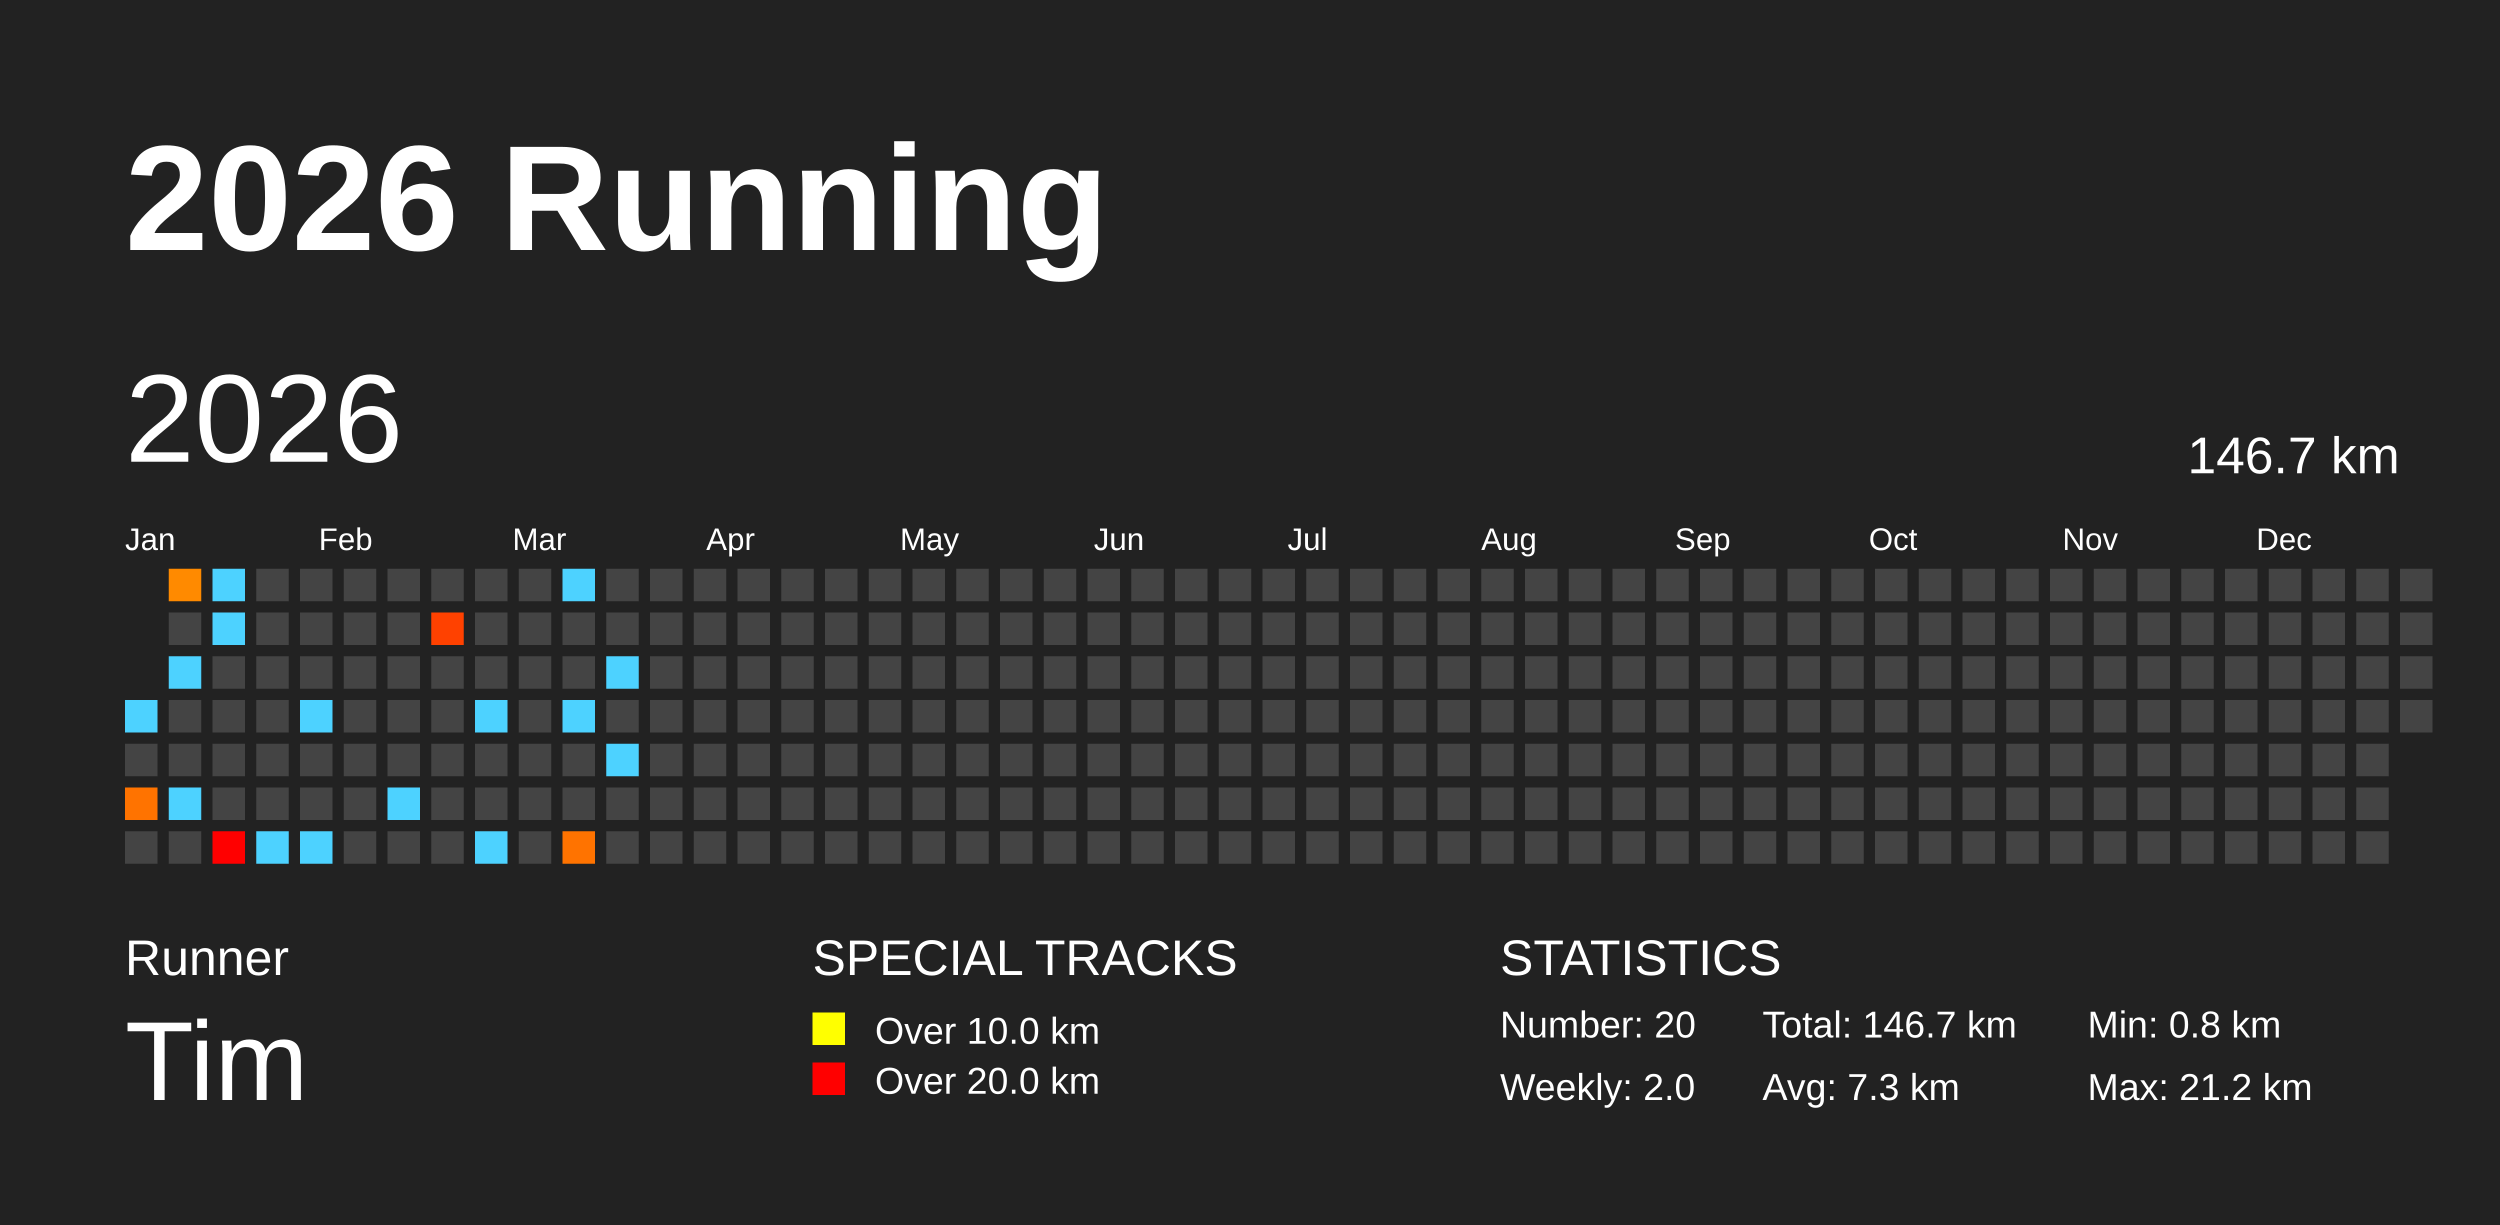
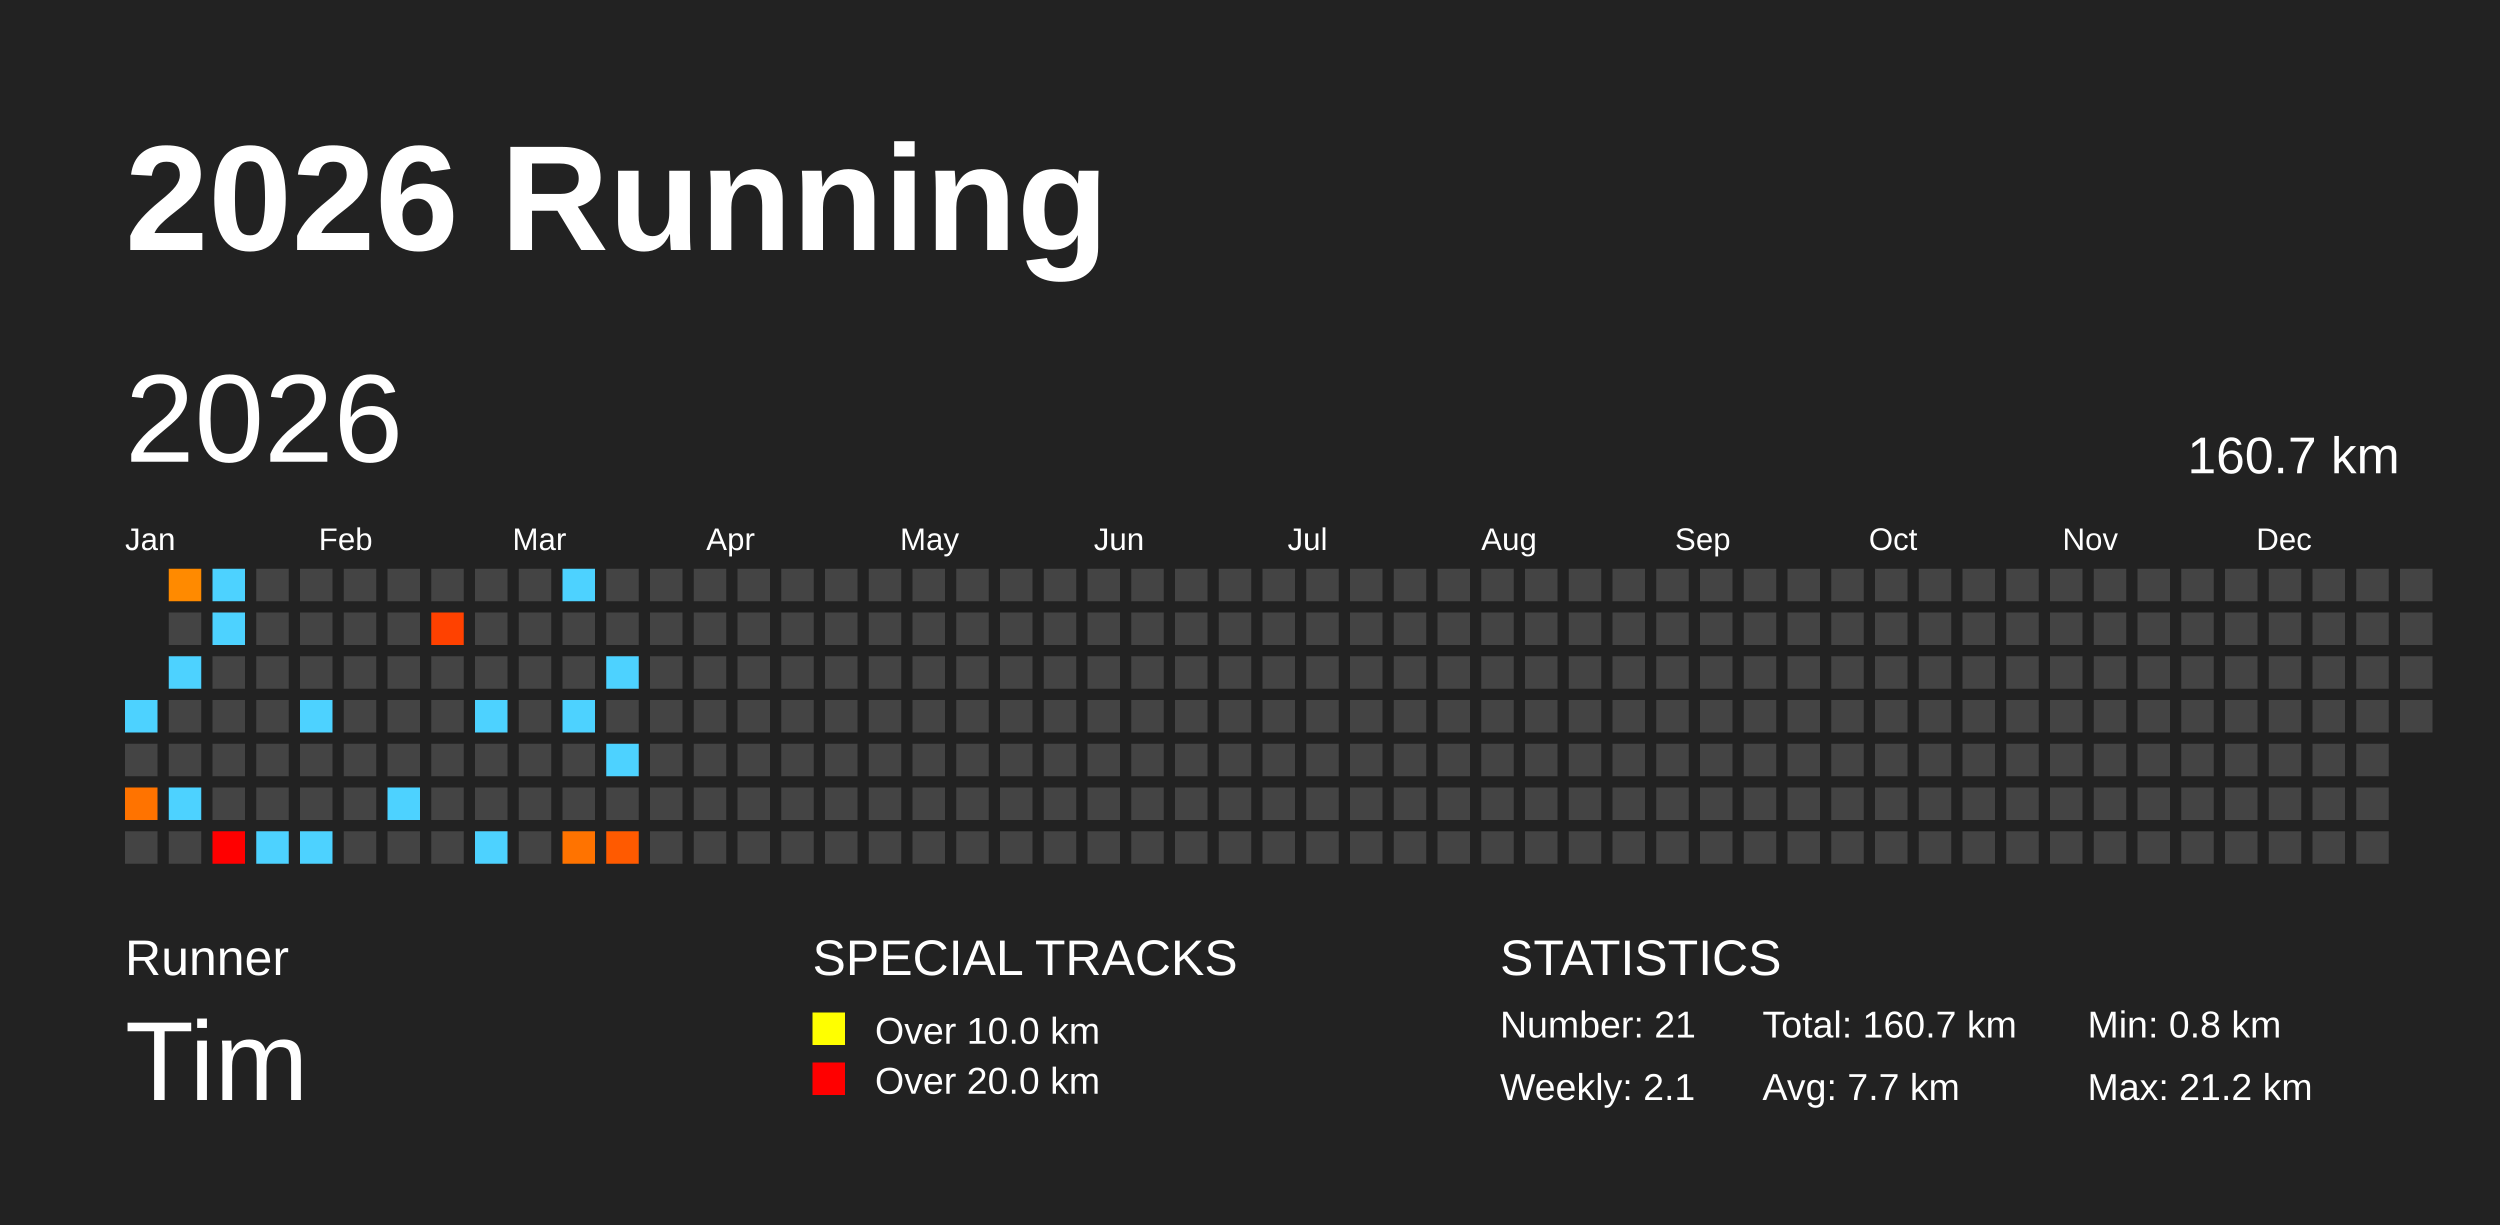
<svg xmlns="http://www.w3.org/2000/svg" baseProfile="full" height="98mm" version="1.1" viewBox="0,0,200,98" width="200mm">
  <defs />
  <rect fill="#222222" height="98" width="200" x="0" y="0" />
  <text fill="#FFFFFF" style="font-size:12px; font-family:Arial; font-weight:bold;" x="10" y="20">2026 Running</text>
  <text fill="#FFFFFF" style="font-size:4px; font-family:Arial" x="10" y="78">Runner</text>
  <text fill="#FFFFFF" style="font-size:9px; font-family:Arial" x="10" y="88">Tim</text>
  <text fill="#FFFFFF" style="font-size:4px; font-family:Arial" x="65" y="78">SPECIAL TRACKS</text>
  <rect fill="yellow" height="2.6" width="2.6" x="65" y="81" />
  <text fill="#FFFFFF" style="font-size:3px; font-family:Arial" x="70" y="83.5">Over 10.0 km</text>
  <rect fill="red" height="2.6" width="2.6" x="65" y="85" />
  <text fill="#FFFFFF" style="font-size:3px; font-family:Arial" x="70" y="87.5">Over 20.0 km</text>
  <text fill="#FFFFFF" style="font-size:4px; font-family:Arial" x="120" y="78">STATISTICS</text>
-   <text fill="#FFFFFF" style="font-size:3px; font-family:Arial" x="120" y="83">Number: 20</text>
-   <text fill="#FFFFFF" style="font-size:3px; font-family:Arial" x="120" y="88">Weekly: 2.0</text>
-   <text fill="#FFFFFF" style="font-size:3px; font-family:Arial" x="141" y="83">Total: 146.7 km</text>
-   <text fill="#FFFFFF" style="font-size:3px; font-family:Arial" x="141" y="88">Avg: 7.3 km</text>
+   <text fill="#FFFFFF" style="font-size:3px; font-family:Arial" x="120" y="83">Number: 21</text>
+   <text fill="#FFFFFF" style="font-size:3px; font-family:Arial" x="120" y="88">Weekly: 2.1</text>
+   <text fill="#FFFFFF" style="font-size:3px; font-family:Arial" x="141" y="83">Total: 160.7 km</text>
+   <text fill="#FFFFFF" style="font-size:3px; font-family:Arial" x="141" y="88">Avg: 7.7 km</text>
  <text fill="#FFFFFF" style="font-size:3px; font-family:Arial" x="167" y="83">Min: 0.8 km</text>
  <text fill="#FFFFFF" style="font-size:3px; font-family:Arial" x="167" y="88">Max: 21.2 km</text>
  <text dominant-baseline="hanging" fill="#FFFFFF" style="font-size:10.0px; font-family:Arial;" x="10" y="30">2026</text>
-   <text dominant-baseline="hanging" fill="#FFFFFF" style="font-size:4.125px; font-family:Arial;" x="175" y="35">146.7 km</text>
+   <text dominant-baseline="hanging" fill="#FFFFFF" style="font-size:4.125px; font-family:Arial;" x="175" y="35">160.7 km</text>
  <text fill="#FFFFFF" style="font-size:2.5px; font-family:Arial" x="10.0" y="44">Jan</text>
  <text fill="#FFFFFF" style="font-size:2.5px; font-family:Arial" x="25.5" y="44">Feb</text>
  <text fill="#FFFFFF" style="font-size:2.5px; font-family:Arial" x="41.0" y="44">Mar</text>
  <text fill="#FFFFFF" style="font-size:2.5px; font-family:Arial" x="56.5" y="44">Apr</text>
  <text fill="#FFFFFF" style="font-size:2.5px; font-family:Arial" x="72.0" y="44">May</text>
  <text fill="#FFFFFF" style="font-size:2.5px; font-family:Arial" x="87.5" y="44">Jun</text>
  <text fill="#FFFFFF" style="font-size:2.5px; font-family:Arial" x="103.0" y="44">Jul</text>
  <text fill="#FFFFFF" style="font-size:2.5px; font-family:Arial" x="118.5" y="44">Aug</text>
  <text fill="#FFFFFF" style="font-size:2.5px; font-family:Arial" x="134.0" y="44">Sep</text>
  <text fill="#FFFFFF" style="font-size:2.5px; font-family:Arial" x="149.5" y="44">Oct</text>
  <text fill="#FFFFFF" style="font-size:2.5px; font-family:Arial" x="165.0" y="44">Nov</text>
  <text fill="#FFFFFF" style="font-size:2.5px; font-family:Arial" x="180.5" y="44">Dec</text>
  <rect fill="#4dd2ff" height="2.6" width="2.6" x="10.0" y="56.0" />
  <rect fill="#444444" height="2.6" width="2.6" x="10.0" y="59.5" />
  <rect fill="#ff7300" height="2.6" width="2.6" x="10.0" y="63.0" />
  <rect fill="#444444" height="2.6" width="2.6" x="10.0" y="66.5" />
  <rect fill="#ff8a00" height="2.6" width="2.6" x="13.5" y="45.5" />
  <rect fill="#444444" height="2.6" width="2.6" x="13.5" y="49.0" />
  <rect fill="#4dd2ff" height="2.6" width="2.6" x="13.5" y="52.5" />
  <rect fill="#444444" height="2.6" width="2.6" x="13.5" y="56.0" />
  <rect fill="#444444" height="2.6" width="2.6" x="13.5" y="59.5" />
  <rect fill="#4dd2ff" height="2.6" width="2.6" x="13.5" y="63.0" />
  <rect fill="#444444" height="2.6" width="2.6" x="13.5" y="66.5" />
  <rect fill="#4dd2ff" height="2.6" width="2.6" x="17.0" y="45.5" />
  <rect fill="#4dd2ff" height="2.6" width="2.6" x="17.0" y="49.0" />
  <rect fill="#444444" height="2.6" width="2.6" x="17.0" y="52.5" />
  <rect fill="#444444" height="2.6" width="2.6" x="17.0" y="56.0" />
  <rect fill="#444444" height="2.6" width="2.6" x="17.0" y="59.5" />
  <rect fill="#444444" height="2.6" width="2.6" x="17.0" y="63.0" />
  <rect fill="red" height="2.6" width="2.6" x="17.0" y="66.5" />
  <rect fill="#444444" height="2.6" width="2.6" x="20.5" y="45.5" />
  <rect fill="#444444" height="2.6" width="2.6" x="20.5" y="49.0" />
  <rect fill="#444444" height="2.6" width="2.6" x="20.5" y="52.5" />
  <rect fill="#444444" height="2.6" width="2.6" x="20.5" y="56.0" />
  <rect fill="#444444" height="2.6" width="2.6" x="20.5" y="59.5" />
  <rect fill="#444444" height="2.6" width="2.6" x="20.5" y="63.0" />
  <rect fill="#4dd2ff" height="2.6" width="2.6" x="20.5" y="66.5" />
  <rect fill="#444444" height="2.6" width="2.6" x="24.0" y="45.5" />
  <rect fill="#444444" height="2.6" width="2.6" x="24.0" y="49.0" />
  <rect fill="#444444" height="2.6" width="2.6" x="24.0" y="52.5" />
  <rect fill="#4dd2ff" height="2.6" width="2.6" x="24.0" y="56.0" />
  <rect fill="#444444" height="2.6" width="2.6" x="24.0" y="59.5" />
  <rect fill="#444444" height="2.6" width="2.6" x="24.0" y="63.0" />
  <rect fill="#4dd2ff" height="2.6" width="2.6" x="24.0" y="66.5" />
  <rect fill="#444444" height="2.6" width="2.6" x="27.5" y="45.5" />
  <rect fill="#444444" height="2.6" width="2.6" x="27.5" y="49.0" />
  <rect fill="#444444" height="2.6" width="2.6" x="27.5" y="52.5" />
  <rect fill="#444444" height="2.6" width="2.6" x="27.5" y="56.0" />
  <rect fill="#444444" height="2.6" width="2.6" x="27.5" y="59.5" />
  <rect fill="#444444" height="2.6" width="2.6" x="27.5" y="63.0" />
  <rect fill="#444444" height="2.6" width="2.6" x="27.5" y="66.5" />
  <rect fill="#444444" height="2.6" width="2.6" x="31.0" y="45.5" />
  <rect fill="#444444" height="2.6" width="2.6" x="31.0" y="49.0" />
  <rect fill="#444444" height="2.6" width="2.6" x="31.0" y="52.5" />
  <rect fill="#444444" height="2.6" width="2.6" x="31.0" y="56.0" />
  <rect fill="#444444" height="2.6" width="2.6" x="31.0" y="59.5" />
  <rect fill="#4dd2ff" height="2.6" width="2.6" x="31.0" y="63.0" />
  <rect fill="#444444" height="2.6" width="2.6" x="31.0" y="66.5" />
  <rect fill="#444444" height="2.6" width="2.6" x="34.5" y="45.5" />
  <rect fill="#ff4100" height="2.6" width="2.6" x="34.5" y="49.0" />
  <rect fill="#444444" height="2.6" width="2.6" x="34.5" y="52.5" />
  <rect fill="#444444" height="2.6" width="2.6" x="34.5" y="56.0" />
  <rect fill="#444444" height="2.6" width="2.6" x="34.5" y="59.5" />
  <rect fill="#444444" height="2.6" width="2.6" x="34.5" y="63.0" />
  <rect fill="#444444" height="2.6" width="2.6" x="34.5" y="66.5" />
  <rect fill="#444444" height="2.6" width="2.6" x="38.0" y="45.5" />
  <rect fill="#444444" height="2.6" width="2.6" x="38.0" y="49.0" />
  <rect fill="#444444" height="2.6" width="2.6" x="38.0" y="52.5" />
  <rect fill="#4dd2ff" height="2.6" width="2.6" x="38.0" y="56.0" />
  <rect fill="#444444" height="2.6" width="2.6" x="38.0" y="59.5" />
  <rect fill="#444444" height="2.6" width="2.6" x="38.0" y="63.0" />
  <rect fill="#4dd2ff" height="2.6" width="2.6" x="38.0" y="66.5" />
  <rect fill="#444444" height="2.6" width="2.6" x="41.5" y="45.5" />
  <rect fill="#444444" height="2.6" width="2.6" x="41.5" y="49.0" />
  <rect fill="#444444" height="2.6" width="2.6" x="41.5" y="52.5" />
  <rect fill="#444444" height="2.6" width="2.6" x="41.5" y="56.0" />
  <rect fill="#444444" height="2.6" width="2.6" x="41.5" y="59.5" />
  <rect fill="#444444" height="2.6" width="2.6" x="41.5" y="63.0" />
  <rect fill="#444444" height="2.6" width="2.6" x="41.5" y="66.5" />
  <rect fill="#4dd2ff" height="2.6" width="2.6" x="45.0" y="45.5" />
  <rect fill="#444444" height="2.6" width="2.6" x="45.0" y="49.0" />
  <rect fill="#444444" height="2.6" width="2.6" x="45.0" y="52.5" />
  <rect fill="#4dd2ff" height="2.6" width="2.6" x="45.0" y="56.0" />
  <rect fill="#444444" height="2.6" width="2.6" x="45.0" y="59.5" />
  <rect fill="#444444" height="2.6" width="2.6" x="45.0" y="63.0" />
  <rect fill="#ff7300" height="2.6" width="2.6" x="45.0" y="66.5" />
  <rect fill="#444444" height="2.6" width="2.6" x="48.5" y="45.5" />
  <rect fill="#444444" height="2.6" width="2.6" x="48.5" y="49.0" />
  <rect fill="#4dd2ff" height="2.6" width="2.6" x="48.5" y="52.5" />
  <rect fill="#444444" height="2.6" width="2.6" x="48.5" y="56.0" />
  <rect fill="#4dd2ff" height="2.6" width="2.6" x="48.5" y="59.5" />
  <rect fill="#444444" height="2.6" width="2.6" x="48.5" y="63.0" />
-   <rect fill="#444444" height="2.6" width="2.6" x="48.5" y="66.5" />
+   <rect fill="#ff5a00" height="2.6" width="2.6" x="48.5" y="66.5" />
  <rect fill="#444444" height="2.6" width="2.6" x="52.0" y="45.5" />
  <rect fill="#444444" height="2.6" width="2.6" x="52.0" y="49.0" />
  <rect fill="#444444" height="2.6" width="2.6" x="52.0" y="52.5" />
  <rect fill="#444444" height="2.6" width="2.6" x="52.0" y="56.0" />
  <rect fill="#444444" height="2.6" width="2.6" x="52.0" y="59.5" />
  <rect fill="#444444" height="2.6" width="2.6" x="52.0" y="63.0" />
  <rect fill="#444444" height="2.6" width="2.6" x="52.0" y="66.5" />
  <rect fill="#444444" height="2.6" width="2.6" x="55.5" y="45.5" />
  <rect fill="#444444" height="2.6" width="2.6" x="55.5" y="49.0" />
  <rect fill="#444444" height="2.6" width="2.6" x="55.5" y="52.5" />
  <rect fill="#444444" height="2.6" width="2.6" x="55.5" y="56.0" />
  <rect fill="#444444" height="2.6" width="2.6" x="55.5" y="59.5" />
  <rect fill="#444444" height="2.6" width="2.6" x="55.5" y="63.0" />
  <rect fill="#444444" height="2.6" width="2.6" x="55.5" y="66.5" />
  <rect fill="#444444" height="2.6" width="2.6" x="59.0" y="45.5" />
  <rect fill="#444444" height="2.6" width="2.6" x="59.0" y="49.0" />
  <rect fill="#444444" height="2.6" width="2.6" x="59.0" y="52.5" />
  <rect fill="#444444" height="2.6" width="2.6" x="59.0" y="56.0" />
  <rect fill="#444444" height="2.6" width="2.6" x="59.0" y="59.5" />
  <rect fill="#444444" height="2.6" width="2.6" x="59.0" y="63.0" />
  <rect fill="#444444" height="2.6" width="2.6" x="59.0" y="66.5" />
  <rect fill="#444444" height="2.6" width="2.6" x="62.5" y="45.5" />
  <rect fill="#444444" height="2.6" width="2.6" x="62.5" y="49.0" />
  <rect fill="#444444" height="2.6" width="2.6" x="62.5" y="52.5" />
  <rect fill="#444444" height="2.6" width="2.6" x="62.5" y="56.0" />
  <rect fill="#444444" height="2.6" width="2.6" x="62.5" y="59.5" />
  <rect fill="#444444" height="2.6" width="2.6" x="62.5" y="63.0" />
  <rect fill="#444444" height="2.6" width="2.6" x="62.5" y="66.5" />
  <rect fill="#444444" height="2.6" width="2.6" x="66.0" y="45.5" />
  <rect fill="#444444" height="2.6" width="2.6" x="66.0" y="49.0" />
  <rect fill="#444444" height="2.6" width="2.6" x="66.0" y="52.5" />
  <rect fill="#444444" height="2.6" width="2.6" x="66.0" y="56.0" />
  <rect fill="#444444" height="2.6" width="2.6" x="66.0" y="59.5" />
  <rect fill="#444444" height="2.6" width="2.6" x="66.0" y="63.0" />
  <rect fill="#444444" height="2.6" width="2.6" x="66.0" y="66.5" />
  <rect fill="#444444" height="2.6" width="2.6" x="69.5" y="45.5" />
  <rect fill="#444444" height="2.6" width="2.6" x="69.5" y="49.0" />
  <rect fill="#444444" height="2.6" width="2.6" x="69.5" y="52.5" />
  <rect fill="#444444" height="2.6" width="2.6" x="69.5" y="56.0" />
  <rect fill="#444444" height="2.6" width="2.6" x="69.5" y="59.5" />
  <rect fill="#444444" height="2.6" width="2.6" x="69.5" y="63.0" />
  <rect fill="#444444" height="2.6" width="2.6" x="69.5" y="66.5" />
  <rect fill="#444444" height="2.6" width="2.6" x="73.0" y="45.5" />
  <rect fill="#444444" height="2.6" width="2.6" x="73.0" y="49.0" />
  <rect fill="#444444" height="2.6" width="2.6" x="73.0" y="52.5" />
  <rect fill="#444444" height="2.6" width="2.6" x="73.0" y="56.0" />
  <rect fill="#444444" height="2.6" width="2.6" x="73.0" y="59.5" />
  <rect fill="#444444" height="2.6" width="2.6" x="73.0" y="63.0" />
  <rect fill="#444444" height="2.6" width="2.6" x="73.0" y="66.5" />
  <rect fill="#444444" height="2.6" width="2.6" x="76.5" y="45.5" />
  <rect fill="#444444" height="2.6" width="2.6" x="76.5" y="49.0" />
  <rect fill="#444444" height="2.6" width="2.6" x="76.5" y="52.5" />
  <rect fill="#444444" height="2.6" width="2.6" x="76.5" y="56.0" />
  <rect fill="#444444" height="2.6" width="2.6" x="76.5" y="59.5" />
  <rect fill="#444444" height="2.6" width="2.6" x="76.5" y="63.0" />
  <rect fill="#444444" height="2.6" width="2.6" x="76.5" y="66.5" />
  <rect fill="#444444" height="2.6" width="2.6" x="80.0" y="45.5" />
  <rect fill="#444444" height="2.6" width="2.6" x="80.0" y="49.0" />
  <rect fill="#444444" height="2.6" width="2.6" x="80.0" y="52.5" />
  <rect fill="#444444" height="2.6" width="2.6" x="80.0" y="56.0" />
  <rect fill="#444444" height="2.6" width="2.6" x="80.0" y="59.5" />
  <rect fill="#444444" height="2.6" width="2.6" x="80.0" y="63.0" />
  <rect fill="#444444" height="2.6" width="2.6" x="80.0" y="66.5" />
  <rect fill="#444444" height="2.6" width="2.6" x="83.5" y="45.5" />
  <rect fill="#444444" height="2.6" width="2.6" x="83.5" y="49.0" />
  <rect fill="#444444" height="2.6" width="2.6" x="83.5" y="52.5" />
  <rect fill="#444444" height="2.6" width="2.6" x="83.5" y="56.0" />
  <rect fill="#444444" height="2.6" width="2.6" x="83.5" y="59.5" />
  <rect fill="#444444" height="2.6" width="2.6" x="83.5" y="63.0" />
  <rect fill="#444444" height="2.6" width="2.6" x="83.5" y="66.5" />
  <rect fill="#444444" height="2.6" width="2.6" x="87.0" y="45.5" />
  <rect fill="#444444" height="2.6" width="2.6" x="87.0" y="49.0" />
  <rect fill="#444444" height="2.6" width="2.6" x="87.0" y="52.5" />
  <rect fill="#444444" height="2.6" width="2.6" x="87.0" y="56.0" />
  <rect fill="#444444" height="2.6" width="2.6" x="87.0" y="59.5" />
  <rect fill="#444444" height="2.6" width="2.6" x="87.0" y="63.0" />
  <rect fill="#444444" height="2.6" width="2.6" x="87.0" y="66.5" />
  <rect fill="#444444" height="2.6" width="2.6" x="90.5" y="45.5" />
  <rect fill="#444444" height="2.6" width="2.6" x="90.5" y="49.0" />
  <rect fill="#444444" height="2.6" width="2.6" x="90.5" y="52.5" />
  <rect fill="#444444" height="2.6" width="2.6" x="90.5" y="56.0" />
  <rect fill="#444444" height="2.6" width="2.6" x="90.5" y="59.5" />
  <rect fill="#444444" height="2.6" width="2.6" x="90.5" y="63.0" />
  <rect fill="#444444" height="2.6" width="2.6" x="90.5" y="66.5" />
  <rect fill="#444444" height="2.6" width="2.6" x="94.0" y="45.5" />
  <rect fill="#444444" height="2.6" width="2.6" x="94.0" y="49.0" />
  <rect fill="#444444" height="2.6" width="2.6" x="94.0" y="52.5" />
  <rect fill="#444444" height="2.6" width="2.6" x="94.0" y="56.0" />
  <rect fill="#444444" height="2.6" width="2.6" x="94.0" y="59.5" />
  <rect fill="#444444" height="2.6" width="2.6" x="94.0" y="63.0" />
  <rect fill="#444444" height="2.6" width="2.6" x="94.0" y="66.5" />
  <rect fill="#444444" height="2.6" width="2.6" x="97.5" y="45.5" />
  <rect fill="#444444" height="2.6" width="2.6" x="97.5" y="49.0" />
  <rect fill="#444444" height="2.6" width="2.6" x="97.5" y="52.5" />
  <rect fill="#444444" height="2.6" width="2.6" x="97.5" y="56.0" />
  <rect fill="#444444" height="2.6" width="2.6" x="97.5" y="59.5" />
  <rect fill="#444444" height="2.6" width="2.6" x="97.5" y="63.0" />
  <rect fill="#444444" height="2.6" width="2.6" x="97.5" y="66.5" />
  <rect fill="#444444" height="2.6" width="2.6" x="101.0" y="45.5" />
  <rect fill="#444444" height="2.6" width="2.6" x="101.0" y="49.0" />
  <rect fill="#444444" height="2.6" width="2.6" x="101.0" y="52.5" />
  <rect fill="#444444" height="2.6" width="2.6" x="101.0" y="56.0" />
  <rect fill="#444444" height="2.6" width="2.6" x="101.0" y="59.5" />
  <rect fill="#444444" height="2.6" width="2.6" x="101.0" y="63.0" />
  <rect fill="#444444" height="2.6" width="2.6" x="101.0" y="66.5" />
  <rect fill="#444444" height="2.6" width="2.6" x="104.5" y="45.5" />
  <rect fill="#444444" height="2.6" width="2.6" x="104.5" y="49.0" />
  <rect fill="#444444" height="2.6" width="2.6" x="104.5" y="52.5" />
  <rect fill="#444444" height="2.6" width="2.6" x="104.5" y="56.0" />
  <rect fill="#444444" height="2.6" width="2.6" x="104.5" y="59.5" />
  <rect fill="#444444" height="2.6" width="2.6" x="104.5" y="63.0" />
  <rect fill="#444444" height="2.6" width="2.6" x="104.5" y="66.5" />
  <rect fill="#444444" height="2.6" width="2.6" x="108.0" y="45.5" />
  <rect fill="#444444" height="2.6" width="2.6" x="108.0" y="49.0" />
  <rect fill="#444444" height="2.6" width="2.6" x="108.0" y="52.5" />
  <rect fill="#444444" height="2.6" width="2.6" x="108.0" y="56.0" />
  <rect fill="#444444" height="2.6" width="2.6" x="108.0" y="59.5" />
  <rect fill="#444444" height="2.6" width="2.6" x="108.0" y="63.0" />
  <rect fill="#444444" height="2.6" width="2.6" x="108.0" y="66.5" />
  <rect fill="#444444" height="2.6" width="2.6" x="111.5" y="45.5" />
  <rect fill="#444444" height="2.6" width="2.6" x="111.5" y="49.0" />
  <rect fill="#444444" height="2.6" width="2.6" x="111.5" y="52.5" />
  <rect fill="#444444" height="2.6" width="2.6" x="111.5" y="56.0" />
  <rect fill="#444444" height="2.6" width="2.6" x="111.5" y="59.5" />
  <rect fill="#444444" height="2.6" width="2.6" x="111.5" y="63.0" />
  <rect fill="#444444" height="2.6" width="2.6" x="111.5" y="66.5" />
  <rect fill="#444444" height="2.6" width="2.6" x="115.0" y="45.5" />
  <rect fill="#444444" height="2.6" width="2.6" x="115.0" y="49.0" />
  <rect fill="#444444" height="2.6" width="2.6" x="115.0" y="52.5" />
  <rect fill="#444444" height="2.6" width="2.6" x="115.0" y="56.0" />
  <rect fill="#444444" height="2.6" width="2.6" x="115.0" y="59.5" />
  <rect fill="#444444" height="2.6" width="2.6" x="115.0" y="63.0" />
  <rect fill="#444444" height="2.6" width="2.6" x="115.0" y="66.5" />
  <rect fill="#444444" height="2.6" width="2.6" x="118.5" y="45.5" />
  <rect fill="#444444" height="2.6" width="2.6" x="118.5" y="49.0" />
  <rect fill="#444444" height="2.6" width="2.6" x="118.5" y="52.5" />
  <rect fill="#444444" height="2.6" width="2.6" x="118.5" y="56.0" />
  <rect fill="#444444" height="2.6" width="2.6" x="118.5" y="59.5" />
  <rect fill="#444444" height="2.6" width="2.6" x="118.5" y="63.0" />
  <rect fill="#444444" height="2.6" width="2.6" x="118.5" y="66.5" />
  <rect fill="#444444" height="2.6" width="2.6" x="122.0" y="45.5" />
  <rect fill="#444444" height="2.6" width="2.6" x="122.0" y="49.0" />
  <rect fill="#444444" height="2.6" width="2.6" x="122.0" y="52.5" />
  <rect fill="#444444" height="2.6" width="2.6" x="122.0" y="56.0" />
  <rect fill="#444444" height="2.6" width="2.6" x="122.0" y="59.5" />
  <rect fill="#444444" height="2.6" width="2.6" x="122.0" y="63.0" />
  <rect fill="#444444" height="2.6" width="2.6" x="122.0" y="66.5" />
  <rect fill="#444444" height="2.6" width="2.6" x="125.5" y="45.5" />
  <rect fill="#444444" height="2.6" width="2.6" x="125.5" y="49.0" />
  <rect fill="#444444" height="2.6" width="2.6" x="125.5" y="52.5" />
  <rect fill="#444444" height="2.6" width="2.6" x="125.5" y="56.0" />
  <rect fill="#444444" height="2.6" width="2.6" x="125.5" y="59.5" />
  <rect fill="#444444" height="2.6" width="2.6" x="125.5" y="63.0" />
  <rect fill="#444444" height="2.6" width="2.6" x="125.5" y="66.5" />
  <rect fill="#444444" height="2.6" width="2.6" x="129.0" y="45.5" />
  <rect fill="#444444" height="2.6" width="2.6" x="129.0" y="49.0" />
  <rect fill="#444444" height="2.6" width="2.6" x="129.0" y="52.5" />
  <rect fill="#444444" height="2.6" width="2.6" x="129.0" y="56.0" />
  <rect fill="#444444" height="2.6" width="2.6" x="129.0" y="59.5" />
  <rect fill="#444444" height="2.6" width="2.6" x="129.0" y="63.0" />
  <rect fill="#444444" height="2.6" width="2.6" x="129.0" y="66.5" />
  <rect fill="#444444" height="2.6" width="2.6" x="132.5" y="45.5" />
  <rect fill="#444444" height="2.6" width="2.6" x="132.5" y="49.0" />
  <rect fill="#444444" height="2.6" width="2.6" x="132.5" y="52.5" />
  <rect fill="#444444" height="2.6" width="2.6" x="132.5" y="56.0" />
  <rect fill="#444444" height="2.6" width="2.6" x="132.5" y="59.5" />
  <rect fill="#444444" height="2.6" width="2.6" x="132.5" y="63.0" />
  <rect fill="#444444" height="2.6" width="2.6" x="132.5" y="66.5" />
  <rect fill="#444444" height="2.6" width="2.6" x="136.0" y="45.5" />
  <rect fill="#444444" height="2.6" width="2.6" x="136.0" y="49.0" />
  <rect fill="#444444" height="2.6" width="2.6" x="136.0" y="52.5" />
  <rect fill="#444444" height="2.6" width="2.6" x="136.0" y="56.0" />
  <rect fill="#444444" height="2.6" width="2.6" x="136.0" y="59.5" />
  <rect fill="#444444" height="2.6" width="2.6" x="136.0" y="63.0" />
  <rect fill="#444444" height="2.6" width="2.6" x="136.0" y="66.5" />
  <rect fill="#444444" height="2.6" width="2.6" x="139.5" y="45.5" />
  <rect fill="#444444" height="2.6" width="2.6" x="139.5" y="49.0" />
  <rect fill="#444444" height="2.6" width="2.6" x="139.5" y="52.5" />
  <rect fill="#444444" height="2.6" width="2.6" x="139.5" y="56.0" />
  <rect fill="#444444" height="2.6" width="2.6" x="139.5" y="59.5" />
  <rect fill="#444444" height="2.6" width="2.6" x="139.5" y="63.0" />
  <rect fill="#444444" height="2.6" width="2.6" x="139.5" y="66.5" />
  <rect fill="#444444" height="2.6" width="2.6" x="143.0" y="45.5" />
  <rect fill="#444444" height="2.6" width="2.6" x="143.0" y="49.0" />
  <rect fill="#444444" height="2.6" width="2.6" x="143.0" y="52.5" />
  <rect fill="#444444" height="2.6" width="2.6" x="143.0" y="56.0" />
  <rect fill="#444444" height="2.6" width="2.6" x="143.0" y="59.5" />
  <rect fill="#444444" height="2.6" width="2.6" x="143.0" y="63.0" />
  <rect fill="#444444" height="2.6" width="2.6" x="143.0" y="66.5" />
  <rect fill="#444444" height="2.6" width="2.6" x="146.5" y="45.5" />
  <rect fill="#444444" height="2.6" width="2.6" x="146.5" y="49.0" />
  <rect fill="#444444" height="2.6" width="2.6" x="146.5" y="52.5" />
  <rect fill="#444444" height="2.6" width="2.6" x="146.5" y="56.0" />
  <rect fill="#444444" height="2.6" width="2.6" x="146.5" y="59.5" />
  <rect fill="#444444" height="2.6" width="2.6" x="146.5" y="63.0" />
  <rect fill="#444444" height="2.6" width="2.6" x="146.5" y="66.5" />
  <rect fill="#444444" height="2.6" width="2.6" x="150.0" y="45.5" />
  <rect fill="#444444" height="2.6" width="2.6" x="150.0" y="49.0" />
  <rect fill="#444444" height="2.6" width="2.6" x="150.0" y="52.5" />
  <rect fill="#444444" height="2.6" width="2.6" x="150.0" y="56.0" />
  <rect fill="#444444" height="2.6" width="2.6" x="150.0" y="59.5" />
  <rect fill="#444444" height="2.6" width="2.6" x="150.0" y="63.0" />
  <rect fill="#444444" height="2.6" width="2.6" x="150.0" y="66.5" />
  <rect fill="#444444" height="2.6" width="2.6" x="153.5" y="45.5" />
  <rect fill="#444444" height="2.6" width="2.6" x="153.5" y="49.0" />
  <rect fill="#444444" height="2.6" width="2.6" x="153.5" y="52.5" />
  <rect fill="#444444" height="2.6" width="2.6" x="153.5" y="56.0" />
  <rect fill="#444444" height="2.6" width="2.6" x="153.5" y="59.5" />
  <rect fill="#444444" height="2.6" width="2.6" x="153.5" y="63.0" />
  <rect fill="#444444" height="2.6" width="2.6" x="153.5" y="66.5" />
  <rect fill="#444444" height="2.6" width="2.6" x="157.0" y="45.5" />
  <rect fill="#444444" height="2.6" width="2.6" x="157.0" y="49.0" />
  <rect fill="#444444" height="2.6" width="2.6" x="157.0" y="52.5" />
  <rect fill="#444444" height="2.6" width="2.6" x="157.0" y="56.0" />
  <rect fill="#444444" height="2.6" width="2.6" x="157.0" y="59.5" />
  <rect fill="#444444" height="2.6" width="2.6" x="157.0" y="63.0" />
  <rect fill="#444444" height="2.6" width="2.6" x="157.0" y="66.5" />
  <rect fill="#444444" height="2.6" width="2.6" x="160.5" y="45.5" />
  <rect fill="#444444" height="2.6" width="2.6" x="160.5" y="49.0" />
  <rect fill="#444444" height="2.6" width="2.6" x="160.5" y="52.5" />
  <rect fill="#444444" height="2.6" width="2.6" x="160.5" y="56.0" />
  <rect fill="#444444" height="2.6" width="2.6" x="160.5" y="59.5" />
  <rect fill="#444444" height="2.6" width="2.6" x="160.5" y="63.0" />
  <rect fill="#444444" height="2.6" width="2.6" x="160.5" y="66.5" />
  <rect fill="#444444" height="2.6" width="2.6" x="164.0" y="45.5" />
  <rect fill="#444444" height="2.6" width="2.6" x="164.0" y="49.0" />
  <rect fill="#444444" height="2.6" width="2.6" x="164.0" y="52.5" />
  <rect fill="#444444" height="2.6" width="2.6" x="164.0" y="56.0" />
  <rect fill="#444444" height="2.6" width="2.6" x="164.0" y="59.5" />
  <rect fill="#444444" height="2.6" width="2.6" x="164.0" y="63.0" />
  <rect fill="#444444" height="2.6" width="2.6" x="164.0" y="66.5" />
  <rect fill="#444444" height="2.6" width="2.6" x="167.5" y="45.5" />
  <rect fill="#444444" height="2.6" width="2.6" x="167.5" y="49.0" />
  <rect fill="#444444" height="2.6" width="2.6" x="167.5" y="52.5" />
  <rect fill="#444444" height="2.6" width="2.6" x="167.5" y="56.0" />
  <rect fill="#444444" height="2.6" width="2.6" x="167.5" y="59.5" />
  <rect fill="#444444" height="2.6" width="2.6" x="167.5" y="63.0" />
  <rect fill="#444444" height="2.6" width="2.6" x="167.5" y="66.5" />
  <rect fill="#444444" height="2.6" width="2.6" x="171.0" y="45.5" />
  <rect fill="#444444" height="2.6" width="2.6" x="171.0" y="49.0" />
  <rect fill="#444444" height="2.6" width="2.6" x="171.0" y="52.5" />
  <rect fill="#444444" height="2.6" width="2.6" x="171.0" y="56.0" />
  <rect fill="#444444" height="2.6" width="2.6" x="171.0" y="59.5" />
  <rect fill="#444444" height="2.6" width="2.6" x="171.0" y="63.0" />
  <rect fill="#444444" height="2.6" width="2.6" x="171.0" y="66.5" />
  <rect fill="#444444" height="2.6" width="2.6" x="174.5" y="45.5" />
  <rect fill="#444444" height="2.6" width="2.6" x="174.5" y="49.0" />
  <rect fill="#444444" height="2.6" width="2.6" x="174.5" y="52.5" />
  <rect fill="#444444" height="2.6" width="2.6" x="174.5" y="56.0" />
  <rect fill="#444444" height="2.6" width="2.6" x="174.5" y="59.5" />
  <rect fill="#444444" height="2.6" width="2.6" x="174.5" y="63.0" />
  <rect fill="#444444" height="2.6" width="2.6" x="174.5" y="66.5" />
  <rect fill="#444444" height="2.6" width="2.6" x="178.0" y="45.5" />
  <rect fill="#444444" height="2.6" width="2.6" x="178.0" y="49.0" />
  <rect fill="#444444" height="2.6" width="2.6" x="178.0" y="52.5" />
  <rect fill="#444444" height="2.6" width="2.6" x="178.0" y="56.0" />
  <rect fill="#444444" height="2.6" width="2.6" x="178.0" y="59.5" />
  <rect fill="#444444" height="2.6" width="2.6" x="178.0" y="63.0" />
  <rect fill="#444444" height="2.6" width="2.6" x="178.0" y="66.5" />
  <rect fill="#444444" height="2.6" width="2.6" x="181.5" y="45.5" />
  <rect fill="#444444" height="2.6" width="2.6" x="181.5" y="49.0" />
  <rect fill="#444444" height="2.6" width="2.6" x="181.5" y="52.5" />
  <rect fill="#444444" height="2.6" width="2.6" x="181.5" y="56.0" />
  <rect fill="#444444" height="2.6" width="2.6" x="181.5" y="59.5" />
  <rect fill="#444444" height="2.6" width="2.6" x="181.5" y="63.0" />
  <rect fill="#444444" height="2.6" width="2.6" x="181.5" y="66.5" />
  <rect fill="#444444" height="2.6" width="2.6" x="185.0" y="45.5" />
  <rect fill="#444444" height="2.6" width="2.6" x="185.0" y="49.0" />
  <rect fill="#444444" height="2.6" width="2.6" x="185.0" y="52.5" />
  <rect fill="#444444" height="2.6" width="2.6" x="185.0" y="56.0" />
  <rect fill="#444444" height="2.6" width="2.6" x="185.0" y="59.5" />
  <rect fill="#444444" height="2.6" width="2.6" x="185.0" y="63.0" />
  <rect fill="#444444" height="2.6" width="2.6" x="185.0" y="66.5" />
  <rect fill="#444444" height="2.6" width="2.6" x="188.5" y="45.5" />
  <rect fill="#444444" height="2.6" width="2.6" x="188.5" y="49.0" />
  <rect fill="#444444" height="2.6" width="2.6" x="188.5" y="52.5" />
  <rect fill="#444444" height="2.6" width="2.6" x="188.5" y="56.0" />
  <rect fill="#444444" height="2.6" width="2.6" x="188.5" y="59.5" />
  <rect fill="#444444" height="2.6" width="2.6" x="188.5" y="63.0" />
  <rect fill="#444444" height="2.6" width="2.6" x="188.5" y="66.5" />
  <rect fill="#444444" height="2.6" width="2.6" x="192.0" y="45.5" />
  <rect fill="#444444" height="2.6" width="2.6" x="192.0" y="49.0" />
  <rect fill="#444444" height="2.6" width="2.6" x="192.0" y="52.5" />
  <rect fill="#444444" height="2.6" width="2.6" x="192.0" y="56.0" />
</svg>
